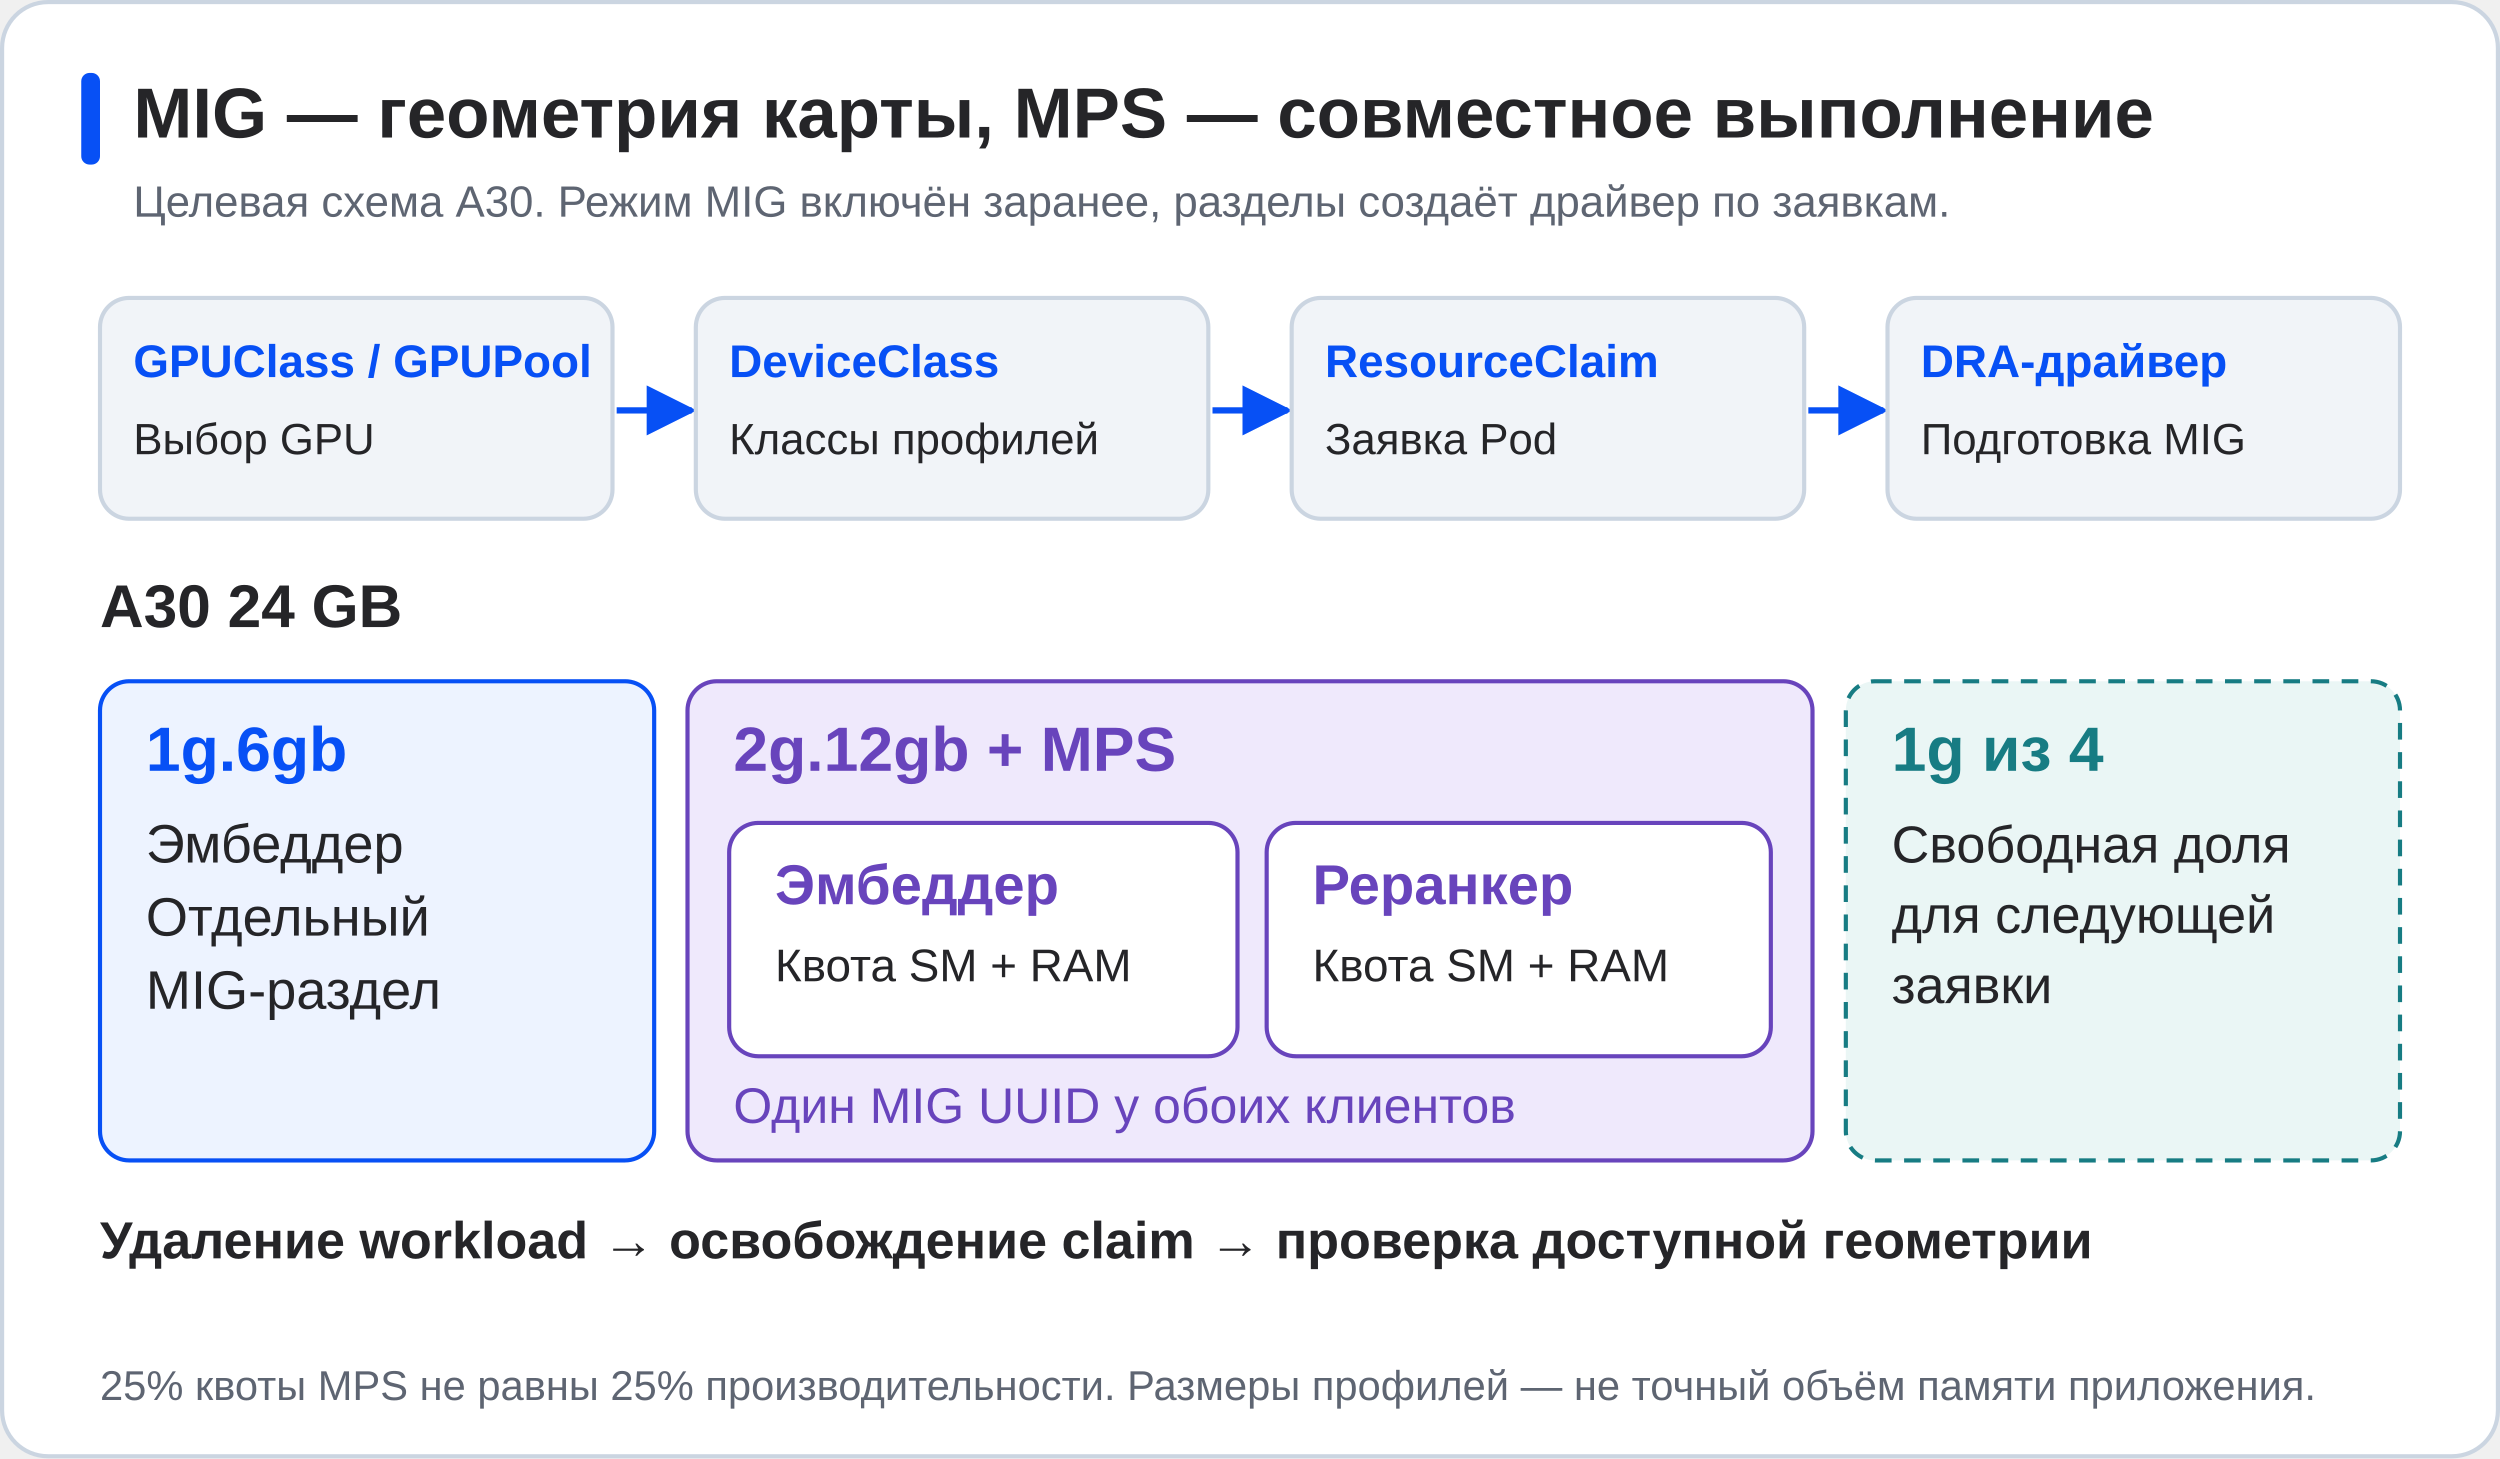
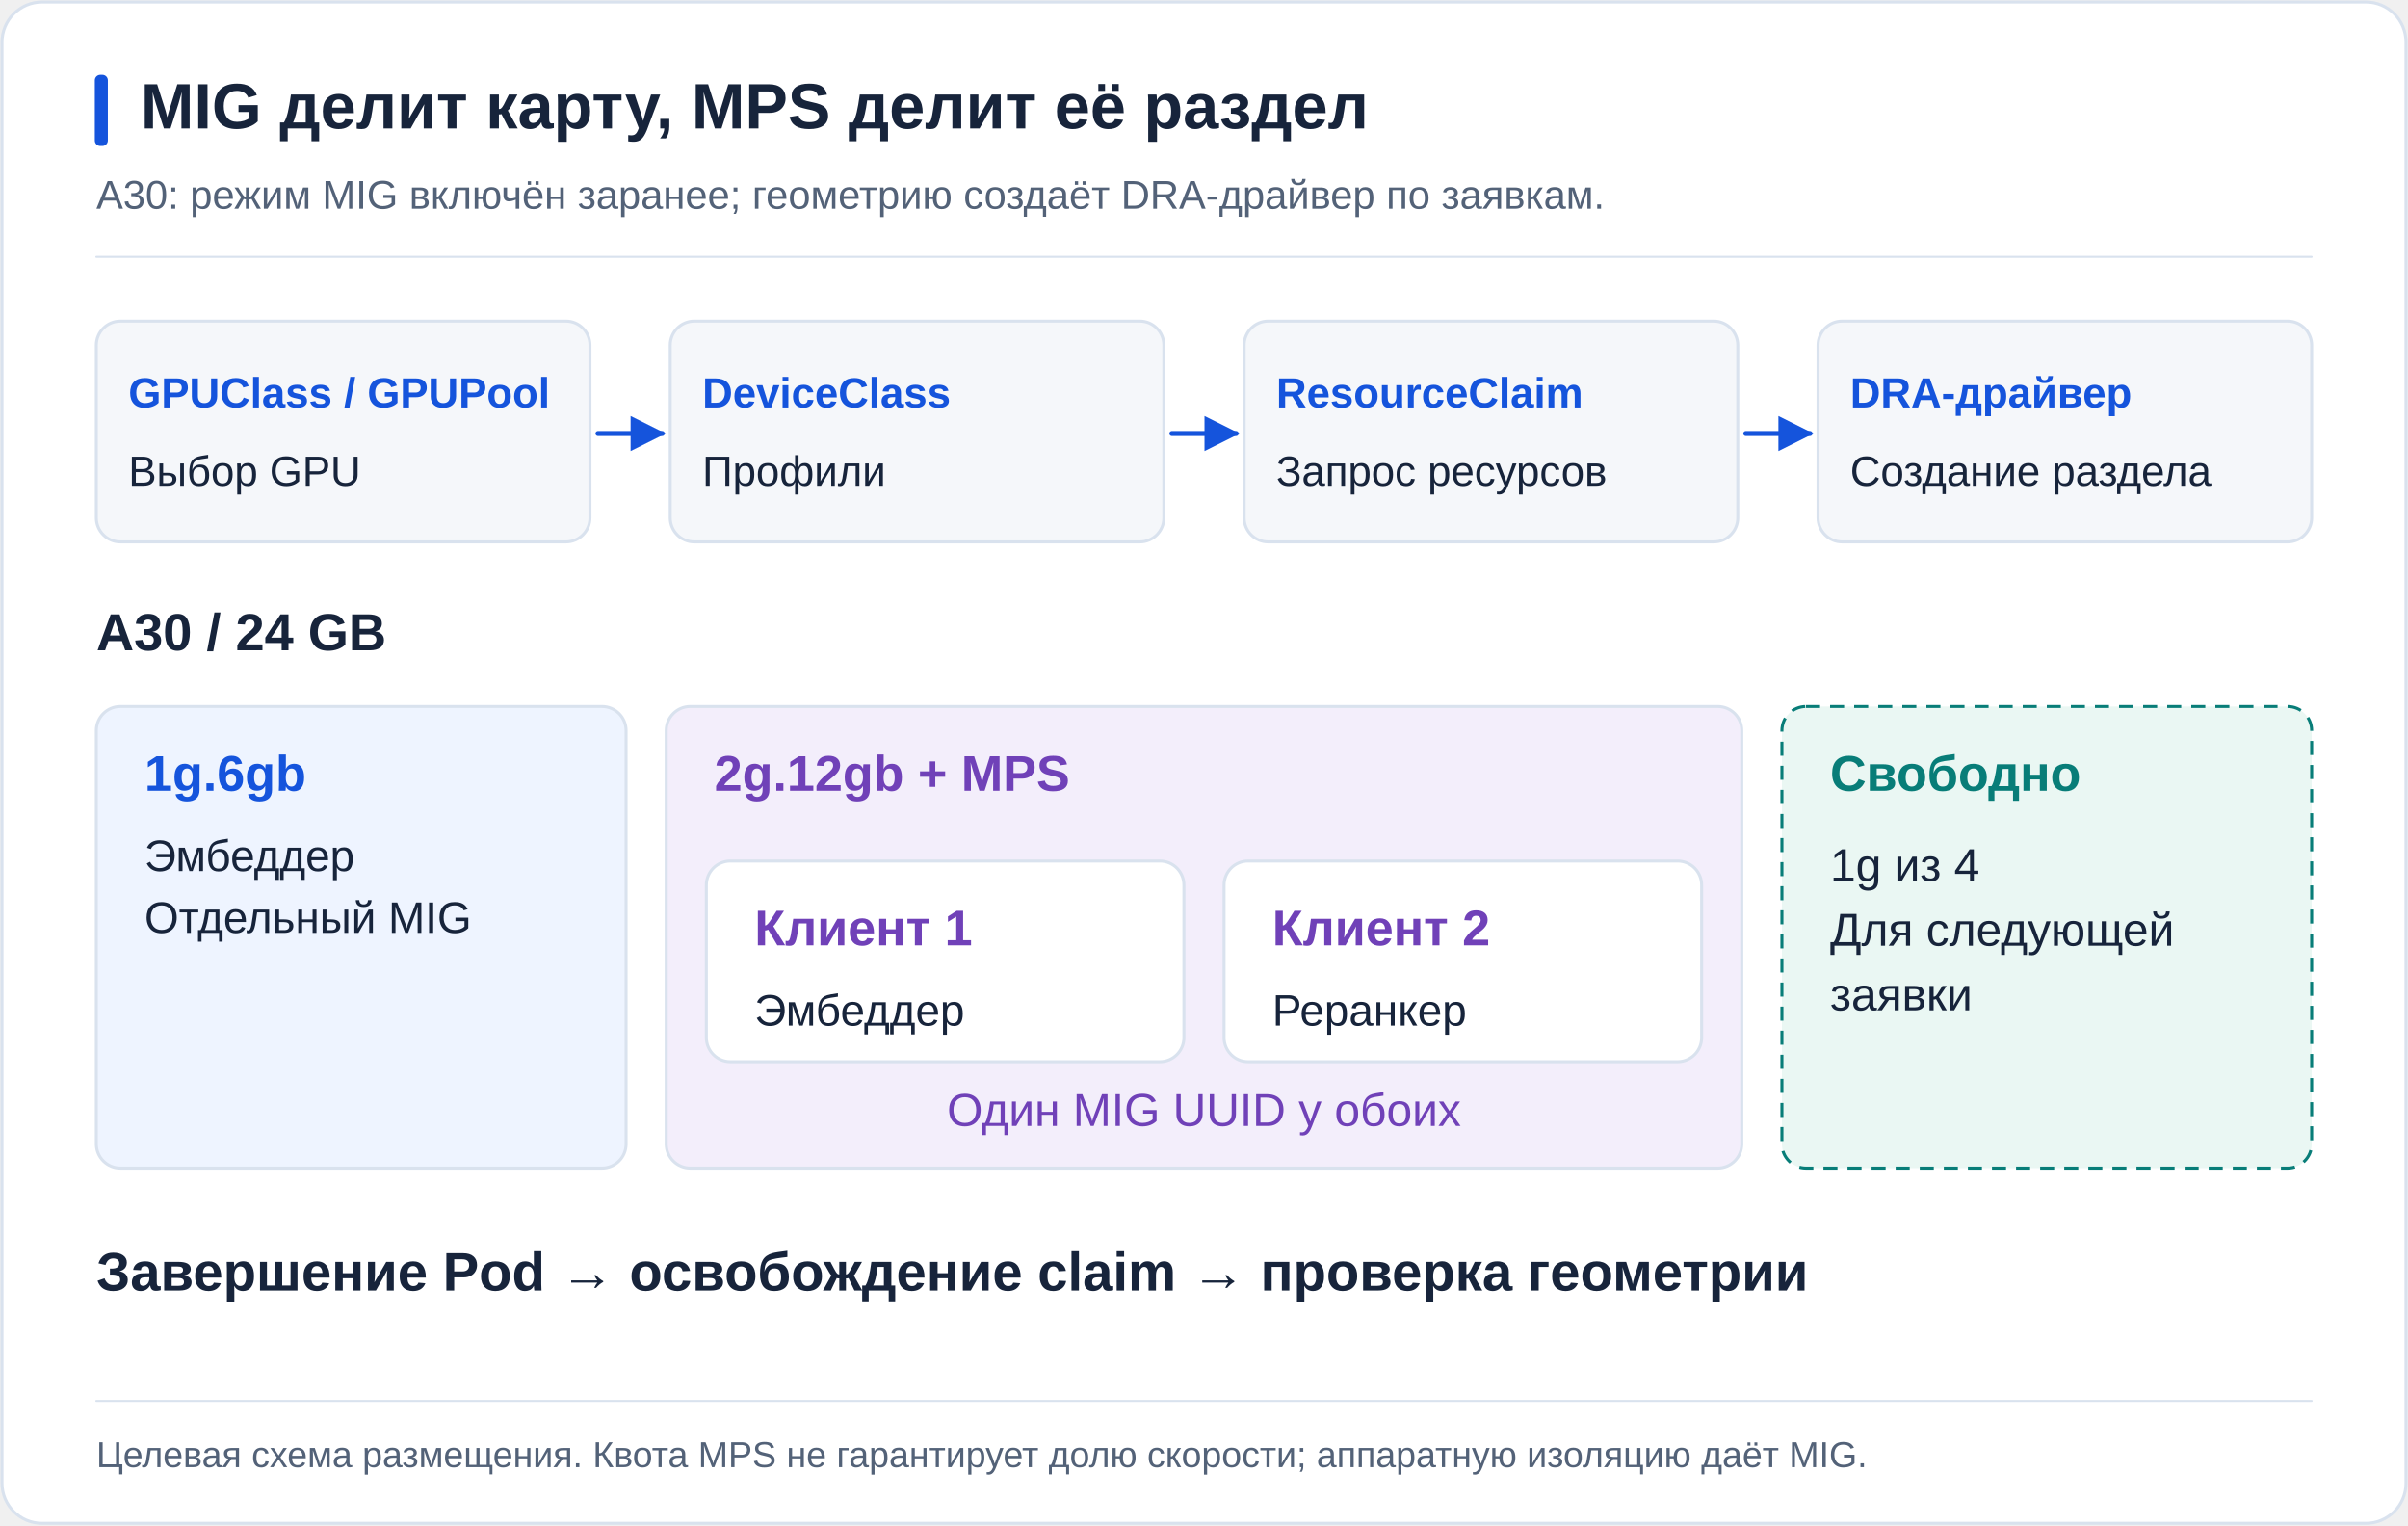
- <svg xmlns="http://www.w3.org/2000/svg" width="1200" height="700" viewBox="0 0 1200 700" role="img" aria-labelledby="title desc">
+ <svg xmlns="http://www.w3.org/2000/svg" width="1200" height="760" viewBox="0 0 1200 760" role="img" aria-labelledby="title desc" data-design="hardfest-v2">
  <defs>
-     <marker id="arrow" viewBox="0 0 10 10" refX="9" refY="5" markerWidth="8" markerHeight="8" orient="auto-start-reverse">
-       <path d="M 0 0 L 10 5 L 0 10 z" fill="context-stroke" />
+     <marker id="arrow" viewBox="0 0 10 10" refX="9" refY="5" markerWidth="7" markerHeight="7" orient="auto-start-reverse">
+       <path d="M0 0 10 5 0 10Z" fill="context-stroke" />
    </marker>
  </defs>
-   <style>text{font-family:Arial,Helvetica,sans-serif} .title{font-weight:700} </style>
-   <rect x="1" y="1" width="1198" height="698" rx="22" fill="#ffffff" stroke="#cbd5e1" stroke-width="2" />
-   <rect x="40" y="36" width="7" height="42" rx="3" fill="#0750f5" stroke="#0750f5" stroke-width="2" />
-   <text x="64" y="66" font-size="34" fill="#252528" text-anchor="start" font-weight="700">
-     <tspan x="64" dy="0">MIG — геометрия карты, MPS — совместное выполнение</tspan>
+   <style>text{font-family:Arial,Helvetica,sans-serif;font-variant-numeric:tabular-nums}</style>
+   <rect x="1" y="1" width="1198" height="758" rx="20" fill="#ffffff" stroke="#d9e2ee" stroke-width="1.5" />
+   <rect x="48" y="38" width="5" height="34" rx="2" fill="#1554dc" stroke="#1554dc" stroke-width="1.5" />
+   <text x="70" y="64" font-size="32" fill="#17243b" text-anchor="start" font-weight="700" data-max-width="1082">
+     <tspan x="70" dy="0">MIG делит карту, MPS делит её раздел</tspan>
  </text>
-   <text x="64" y="104" font-size="21" fill="#5e6572" text-anchor="start">
-     <tspan x="64" dy="0">Целевая схема A30. Режим MIG включён заранее, разделы создаёт драйвер по заявкам.</tspan>
+   <text x="48" y="104" font-size="20" fill="#536278" text-anchor="start" data-max-width="1104">
+     <tspan x="48" dy="0">A30: режим MIG включён заранее; геометрию создаёт DRA-драйвер по заявкам.</tspan>
  </text>
-   <rect x="48" y="143" width="246" height="106" rx="14" fill="#f1f4f8" stroke="#cbd5e1" stroke-width="2" />
-   <text x="64" y="181" font-size="22" fill="#0750f5" text-anchor="start" font-weight="700">
+   <path d="M48 128 H1152" fill="none" stroke="#d9e2ee" stroke-width="1" stroke-linejoin="round" stroke-linecap="round" />
+   <rect x="48" y="160" width="246" height="110" rx="12" fill="#f5f7fa" stroke="#d9e2ee" stroke-width="1.5" />
+   <text x="64" y="203" font-size="21" fill="#1554dc" text-anchor="start" font-weight="700">
    <tspan x="64" dy="0">GPUClass / GPUPool</tspan>
  </text>
-   <text x="64" y="218" font-size="21" fill="#252528" text-anchor="start">
+   <text x="64" y="242" font-size="21" fill="#17243b" text-anchor="start">
    <tspan x="64" dy="0">Выбор GPU</tspan>
  </text>
-   <path d="M 296 197 H 332" fill="none" stroke="#0750f5" stroke-width="3" stroke-linejoin="round" marker-end="url(#arrow)" />
-   <rect x="334" y="143" width="246" height="106" rx="14" fill="#f1f4f8" stroke="#cbd5e1" stroke-width="2" />
-   <text x="350" y="181" font-size="22" fill="#0750f5" text-anchor="start" font-weight="700">
+   <path d="M298 216 H330" fill="none" stroke="#1554dc" stroke-width="2.5" stroke-linejoin="round" stroke-linecap="round" marker-end="url(#arrow)" />
+   <rect x="334" y="160" width="246" height="110" rx="12" fill="#f5f7fa" stroke="#d9e2ee" stroke-width="1.5" />
+   <text x="350" y="203" font-size="21" fill="#1554dc" text-anchor="start" font-weight="700">
    <tspan x="350" dy="0">DeviceClass</tspan>
  </text>
-   <text x="350" y="218" font-size="21" fill="#252528" text-anchor="start">
-     <tspan x="350" dy="0">Классы профилей</tspan>
+   <text x="350" y="242" font-size="21" fill="#17243b" text-anchor="start">
+     <tspan x="350" dy="0">Профили</tspan>
  </text>
-   <path d="M 582 197 H 618" fill="none" stroke="#0750f5" stroke-width="3" stroke-linejoin="round" marker-end="url(#arrow)" />
-   <rect x="620" y="143" width="246" height="106" rx="14" fill="#f1f4f8" stroke="#cbd5e1" stroke-width="2" />
-   <text x="636" y="181" font-size="22" fill="#0750f5" text-anchor="start" font-weight="700">
+   <path d="M584 216 H616" fill="none" stroke="#1554dc" stroke-width="2.5" stroke-linejoin="round" stroke-linecap="round" marker-end="url(#arrow)" />
+   <rect x="620" y="160" width="246" height="110" rx="12" fill="#f5f7fa" stroke="#d9e2ee" stroke-width="1.5" />
+   <text x="636" y="203" font-size="21" fill="#1554dc" text-anchor="start" font-weight="700">
    <tspan x="636" dy="0">ResourceClaim</tspan>
  </text>
-   <text x="636" y="218" font-size="21" fill="#252528" text-anchor="start">
-     <tspan x="636" dy="0">Заявка Pod</tspan>
+   <text x="636" y="242" font-size="21" fill="#17243b" text-anchor="start">
+     <tspan x="636" dy="0">Запрос ресурсов</tspan>
  </text>
-   <path d="M 868 197 H 904" fill="none" stroke="#0750f5" stroke-width="3" stroke-linejoin="round" marker-end="url(#arrow)" />
-   <rect x="906" y="143" width="246" height="106" rx="14" fill="#f1f4f8" stroke="#cbd5e1" stroke-width="2" />
-   <text x="922" y="181" font-size="22" fill="#0750f5" text-anchor="start" font-weight="700">
+   <path d="M870 216 H902" fill="none" stroke="#1554dc" stroke-width="2.5" stroke-linejoin="round" stroke-linecap="round" marker-end="url(#arrow)" />
+   <rect x="906" y="160" width="246" height="110" rx="12" fill="#f5f7fa" stroke="#d9e2ee" stroke-width="1.5" />
+   <text x="922" y="203" font-size="21" fill="#1554dc" text-anchor="start" font-weight="700">
    <tspan x="922" dy="0">DRA-драйвер</tspan>
  </text>
-   <text x="922" y="218" font-size="21" fill="#252528" text-anchor="start">
-     <tspan x="922" dy="0">Подготовка MIG</tspan>
+   <text x="922" y="242" font-size="21" fill="#17243b" text-anchor="start">
+     <tspan x="922" dy="0">Создание раздела</tspan>
  </text>
-   <text x="48" y="301" font-size="29" fill="#252528" text-anchor="start" font-weight="700">
-     <tspan x="48" dy="0">A30 24 GB</tspan>
+   <text x="48" y="324" font-size="26" fill="#17243b" text-anchor="start" font-weight="700">
+     <tspan x="48" dy="0">A30 / 24 GB</tspan>
  </text>
-   <rect x="48" y="327" width="266" height="230" rx="14" fill="#edf3ff" stroke="#0750f5" stroke-width="2" />
-   <text x="70" y="370" font-size="30" fill="#0750f5" text-anchor="start" font-weight="700">
-     <tspan x="70" dy="0">1g.6gb</tspan>
+   <rect x="48" y="352" width="264" height="230" rx="12" fill="#eef4ff" stroke="#d9e2ee" stroke-width="1.5" />
+   <text x="72" y="394" font-size="25" fill="#1554dc" text-anchor="start" font-weight="700" data-max-width="216">
+     <tspan x="72" dy="0">1g.6gb</tspan>
  </text>
-   <text x="70" y="414" font-size="26" fill="#252528" text-anchor="start">
-     <tspan x="70" dy="0">Эмбеддер</tspan>
-     <tspan x="70" dy="35.1">Отдельный</tspan>
-     <tspan x="70" dy="35.1">MIG-раздел</tspan>
+   <text x="72" y="434" font-size="22" fill="#17243b" text-anchor="start" data-max-width="216">
+     <tspan x="72" dy="0">Эмбеддер</tspan>
+     <tspan x="72" dy="30.8">Отдельный MIG</tspan>
  </text>
-   <rect x="330" y="327" width="540" height="230" rx="14" fill="#efe9fc" stroke="#6844bc" stroke-width="2" />
-   <text x="352" y="370" font-size="30" fill="#6844bc" text-anchor="start" font-weight="700">
-     <tspan x="352" dy="0">2g.12gb + MPS</tspan>
+   <rect x="332" y="352" width="536" height="230" rx="12" fill="#f3eefb" stroke="#d9e2ee" stroke-width="1.5" />
+   <text x="356" y="394" font-size="25" fill="#7041b8" text-anchor="start" font-weight="700" data-max-width="488">
+     <tspan x="356" dy="0">2g.12gb + MPS</tspan>
  </text>
-   <rect x="350" y="395" width="244" height="112" rx="14" fill="#ffffff" stroke="#6844bc" stroke-width="2" />
-   <text x="372" y="434" font-size="27" fill="#6844bc" text-anchor="start" font-weight="700">
-     <tspan x="372" dy="0">Эмбеддер</tspan>
+   <rect x="352" y="429" width="238" height="100" rx="12" fill="#ffffff" stroke="#d9e2ee" stroke-width="1.5" />
+   <text x="376" y="471" font-size="25" fill="#7041b8" text-anchor="start" font-weight="700" data-max-width="190">
+     <tspan x="376" dy="0">Клиент 1</tspan>
  </text>
-   <text x="372" y="471" font-size="22" fill="#252528" text-anchor="start">
-     <tspan x="372" dy="0">Квота SM + RAM</tspan>
+   <text x="376" y="511" font-size="22" fill="#17243b" text-anchor="start" data-max-width="190">
+     <tspan x="376" dy="0">Эмбеддер</tspan>
  </text>
-   <rect x="608" y="395" width="242" height="112" rx="14" fill="#ffffff" stroke="#6844bc" stroke-width="2" />
-   <text x="630" y="434" font-size="27" fill="#6844bc" text-anchor="start" font-weight="700">
-     <tspan x="630" dy="0">Реранкер</tspan>
+   <rect x="610" y="429" width="238" height="100" rx="12" fill="#ffffff" stroke="#d9e2ee" stroke-width="1.5" />
+   <text x="634" y="471" font-size="25" fill="#7041b8" text-anchor="start" font-weight="700" data-max-width="190">
+     <tspan x="634" dy="0">Клиент 2</tspan>
  </text>
-   <text x="630" y="471" font-size="22" fill="#252528" text-anchor="start">
-     <tspan x="630" dy="0">Квота SM + RAM</tspan>
+   <text x="634" y="511" font-size="22" fill="#17243b" text-anchor="start" data-max-width="190">
+     <tspan x="634" dy="0">Реранкер</tspan>
  </text>
-   <text x="352" y="539" font-size="24" fill="#6844bc" text-anchor="start">
-     <tspan x="352" dy="0">Один MIG UUID у обоих клиентов</tspan>
+   <text x="600" y="561" font-size="23" fill="#7041b8" text-anchor="middle">
+     <tspan x="600" dy="0">Один MIG UUID у обоих</tspan>
  </text>
-   <rect x="886" y="327" width="266" height="230" rx="14" fill="#eaf6f5" stroke="#177c83" stroke-width="2" stroke-dasharray="8 6" />
-   <text x="908" y="370" font-size="30" fill="#177c83" text-anchor="start" font-weight="700">
-     <tspan x="908" dy="0">1g из 4</tspan>
+   <rect x="888" y="352" width="264" height="230" rx="12" fill="#eaf7f3" stroke="#087d78" stroke-width="1.5" stroke-dasharray="7 5" />
+   <text x="912" y="394" font-size="25" fill="#087d78" text-anchor="start" font-weight="700">
+     <tspan x="912" dy="0">Свободно</tspan>
  </text>
-   <text x="908" y="414" font-size="25" fill="#252528" text-anchor="start">
-     <tspan x="908" dy="0">Свободная доля</tspan>
-     <tspan x="908" dy="33.75">для следующей</tspan>
-     <tspan x="908" dy="33.75">заявки</tspan>
+   <text x="912" y="439" font-size="23" fill="#17243b" text-anchor="start">
+     <tspan x="912" dy="0">1g из 4</tspan>
+     <tspan x="912" dy="32.2">Для следующей</tspan>
+     <tspan x="912" dy="32.2">заявки</tspan>
  </text>
-   <text x="48" y="604" font-size="25" fill="#252528" text-anchor="start" font-weight="700">
-     <tspan x="48" dy="0">Удаление workload → освобождение claim → проверка доступной геометрии</tspan>
+   <text x="48" y="643" font-size="27" fill="#17243b" text-anchor="start" font-weight="700">
+     <tspan x="48" dy="0">Завершение Pod → освобождение claim → проверка геометрии</tspan>
  </text>
-   <text x="48" y="672" font-size="20" fill="#5e6572" text-anchor="start">
-     <tspan x="48" dy="0">25% квоты MPS не равны 25% производительности. Размеры профилей — не точный объём памяти приложения.</tspan>
+   <path d="M48 698 H1152" fill="none" stroke="#d9e2ee" stroke-width="1" stroke-linejoin="round" stroke-linecap="round" />
+   <text x="48" y="731" font-size="18" fill="#536278" text-anchor="start" data-max-width="1104">
+     <tspan x="48" dy="0">Целевая схема размещения. Квота MPS не гарантирует долю скорости; аппаратную изоляцию даёт MIG.</tspan>
  </text>
</svg>
